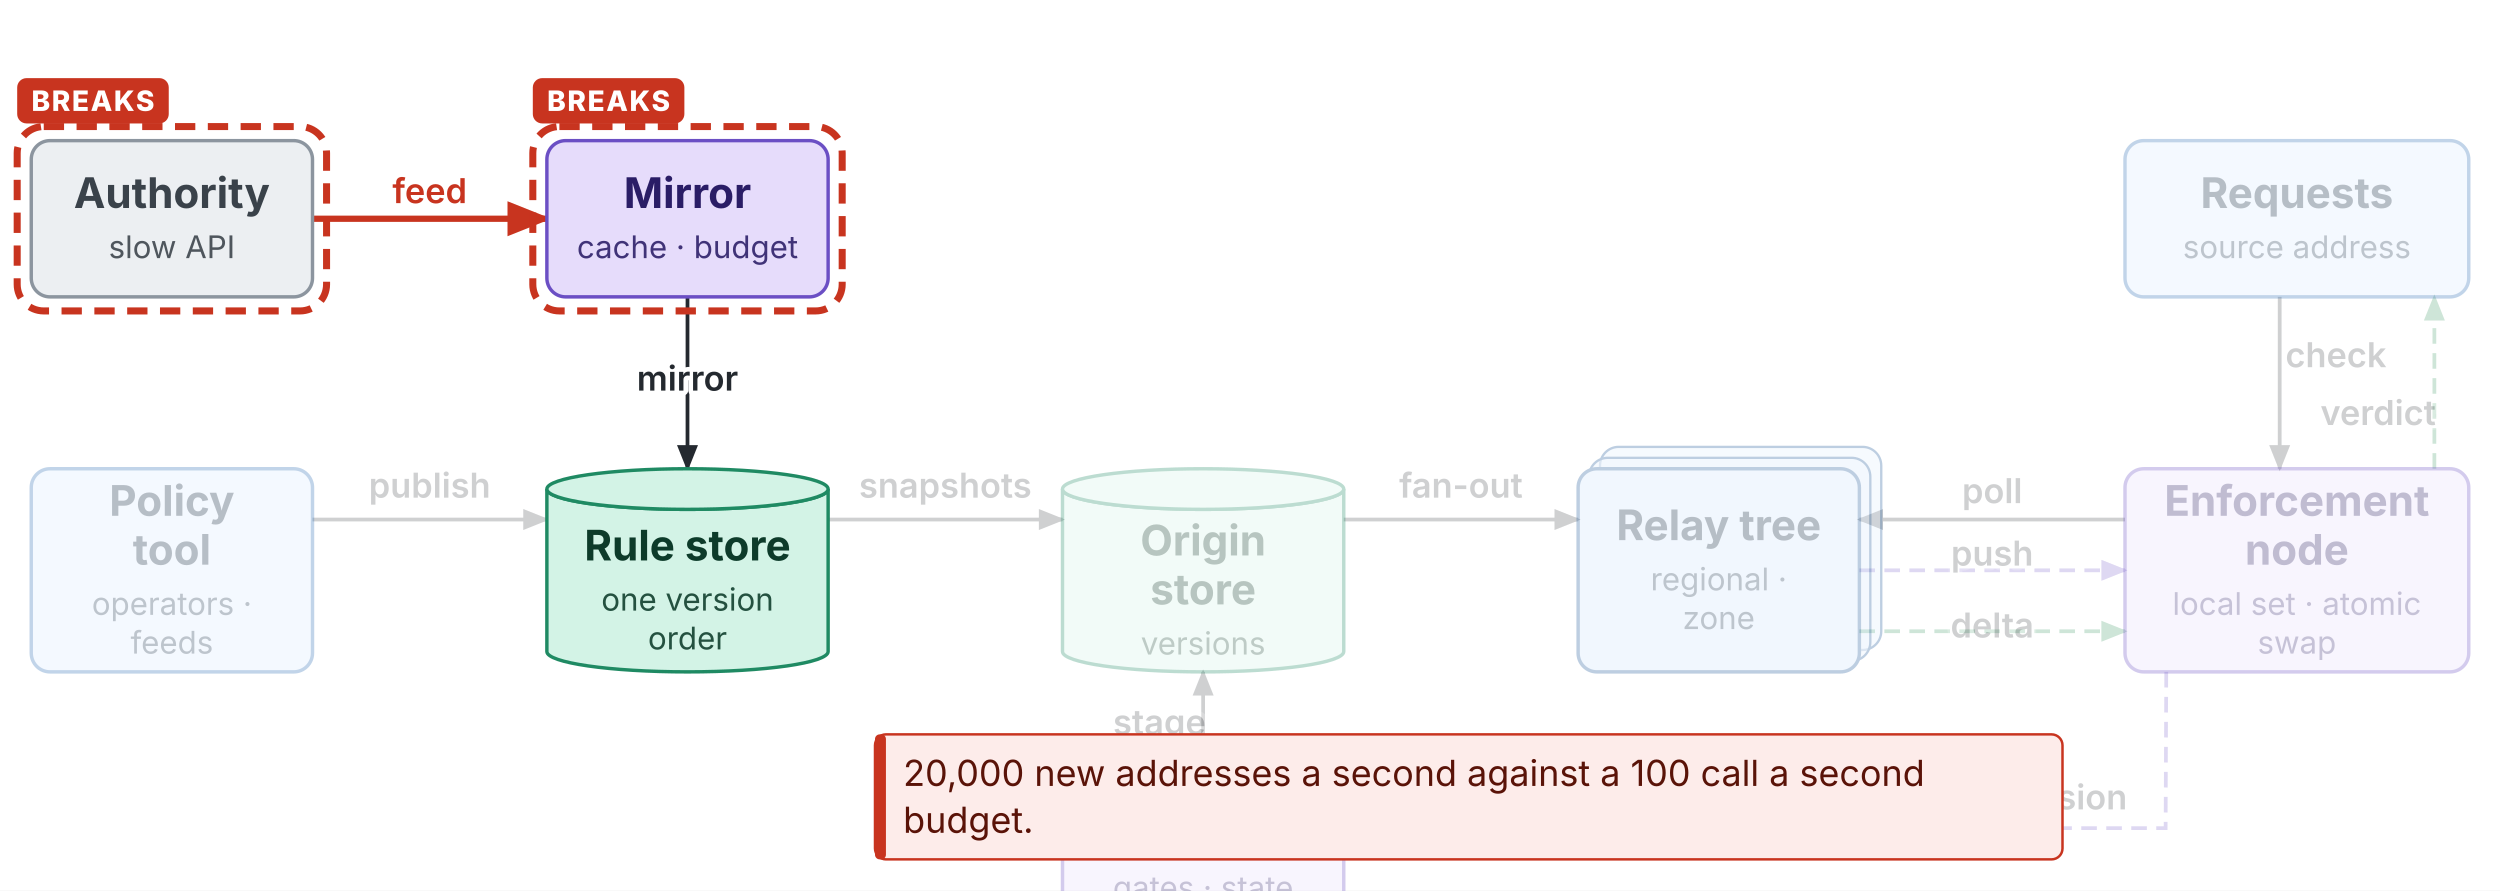
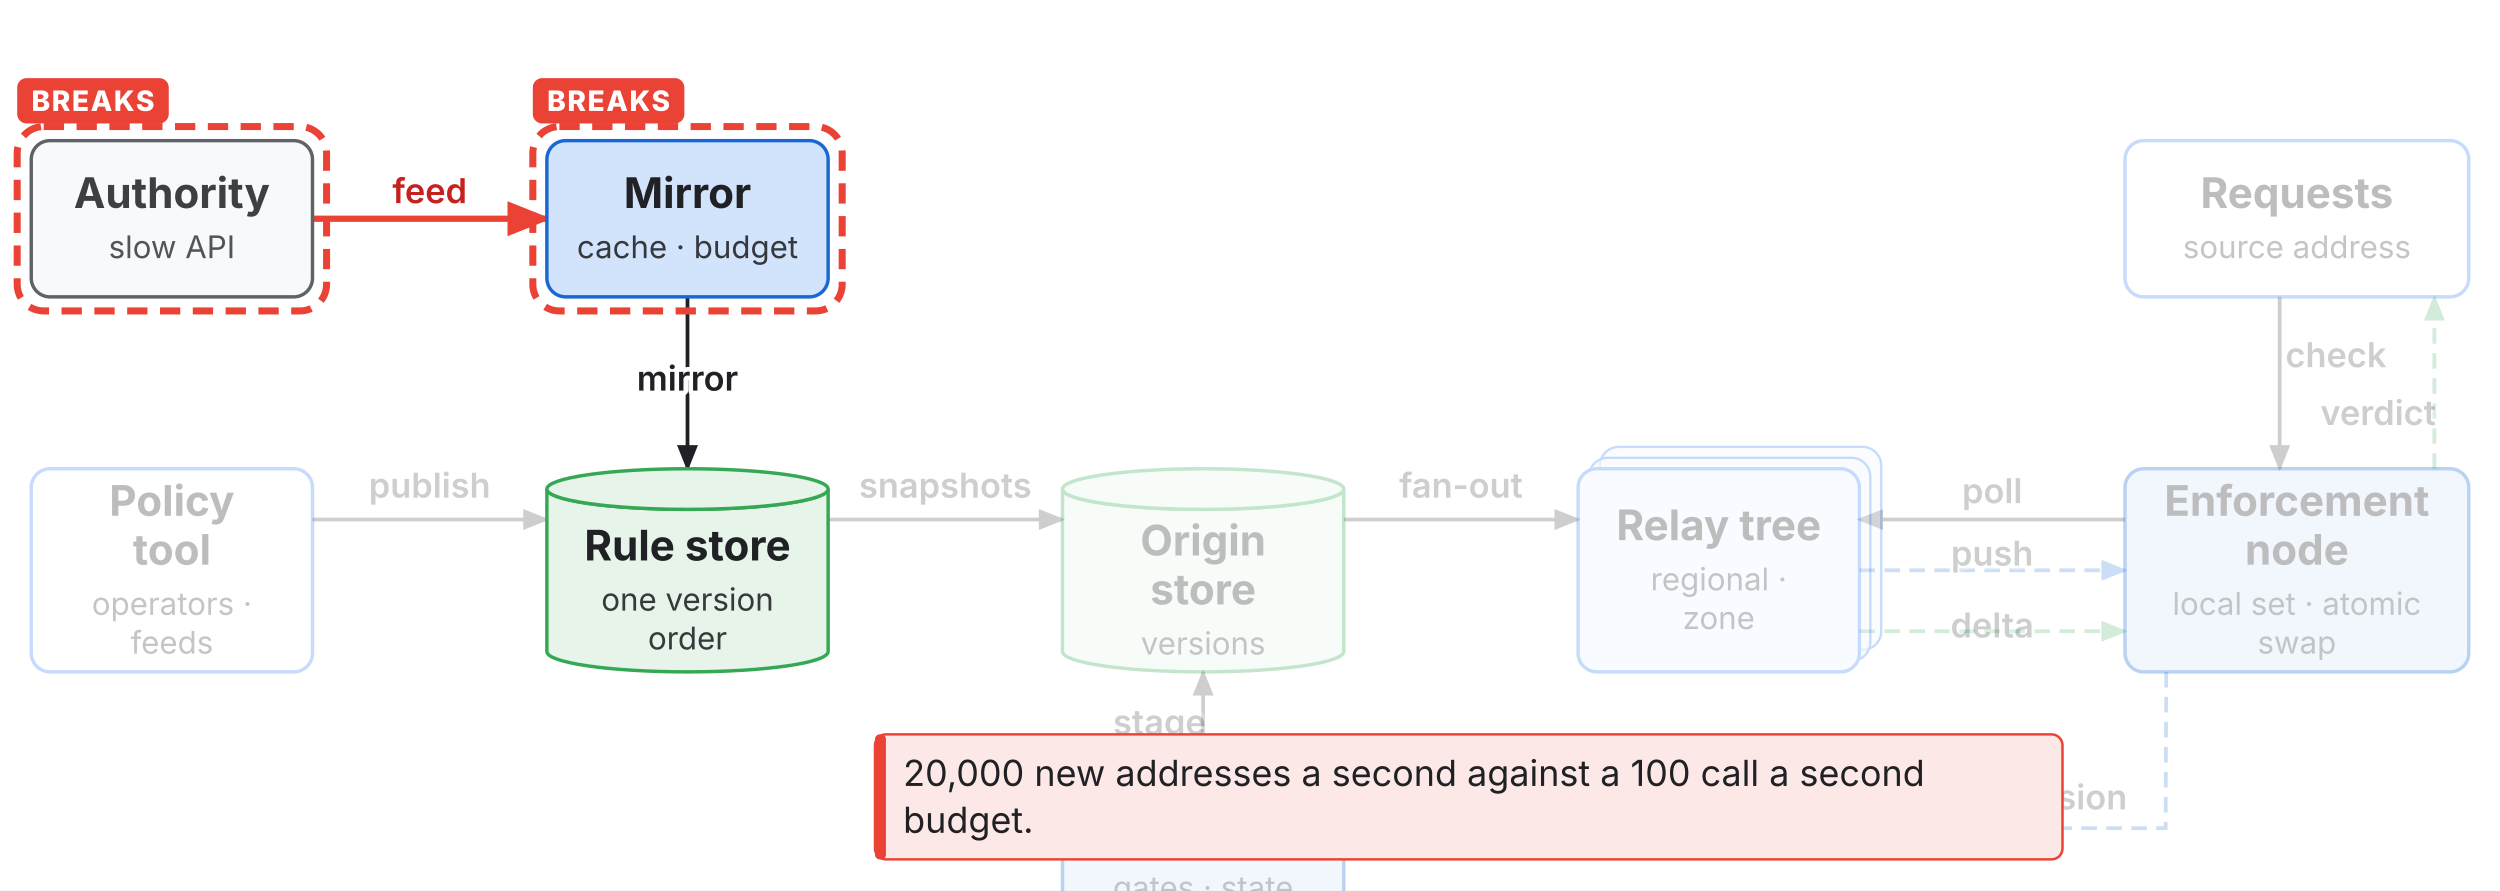
<svg xmlns="http://www.w3.org/2000/svg" class="base" viewBox="0 0 1600 570" width="1600" height="570">
  <defs>
-     <marker id="bs-1f8a4c" viewBox="0 0 10 10" refX="9" refY="5" markerWidth="7" markerHeight="7" orient="auto">
-       <path d="M0,1 L10,5 L0,9 z" fill="#1f8a4c" />
+     <marker id="bs-1967d2" viewBox="0 0 10 10" refX="9" refY="5" markerWidth="7" markerHeight="7" orient="auto">
+       <path d="M0,1 L10,5 L0,9 z" fill="#1967d2" />
    </marker>
-     <marker id="bs-s-1f8a4c" viewBox="0 0 10 10" refX="1" refY="5" markerWidth="7" markerHeight="7" orient="auto">
-       <path d="M10,1 L0,5 L10,9 z" fill="#1f8a4c" />
+     <marker id="bs-s-1967d2" viewBox="0 0 10 10" refX="1" refY="5" markerWidth="7" markerHeight="7" orient="auto">
+       <path d="M10,1 L0,5 L10,9 z" fill="#1967d2" />
    </marker>
-     <marker id="bs-24292f" viewBox="0 0 10 10" refX="9" refY="5" markerWidth="7" markerHeight="7" orient="auto">
-       <path d="M0,1 L10,5 L0,9 z" fill="#24292f" />
+     <marker id="bs-202124" viewBox="0 0 10 10" refX="9" refY="5" markerWidth="7" markerHeight="7" orient="auto">
+       <path d="M0,1 L10,5 L0,9 z" fill="#202124" />
    </marker>
-     <marker id="bs-s-24292f" viewBox="0 0 10 10" refX="1" refY="5" markerWidth="7" markerHeight="7" orient="auto">
-       <path d="M10,1 L0,5 L10,9 z" fill="#24292f" />
+     <marker id="bs-s-202124" viewBox="0 0 10 10" refX="1" refY="5" markerWidth="7" markerHeight="7" orient="auto">
+       <path d="M10,1 L0,5 L10,9 z" fill="#202124" />
    </marker>
-     <marker id="bs-6b4fc4" viewBox="0 0 10 10" refX="9" refY="5" markerWidth="7" markerHeight="7" orient="auto">
-       <path d="M0,1 L10,5 L0,9 z" fill="#6b4fc4" />
+     <marker id="bs-34a853" viewBox="0 0 10 10" refX="9" refY="5" markerWidth="7" markerHeight="7" orient="auto">
+       <path d="M0,1 L10,5 L0,9 z" fill="#34a853" />
    </marker>
-     <marker id="bs-s-6b4fc4" viewBox="0 0 10 10" refX="1" refY="5" markerWidth="7" markerHeight="7" orient="auto">
-       <path d="M10,1 L0,5 L10,9 z" fill="#6b4fc4" />
+     <marker id="bs-s-34a853" viewBox="0 0 10 10" refX="1" refY="5" markerWidth="7" markerHeight="7" orient="auto">
+       <path d="M10,1 L0,5 L10,9 z" fill="#34a853" />
    </marker>
-     <marker id="bs-c8341f" viewBox="0 0 10 10" refX="9" refY="5" markerWidth="7" markerHeight="7" orient="auto">
-       <path d="M0,1 L10,5 L0,9 z" fill="#c8341f" />
+     <marker id="bs-ea4335" viewBox="0 0 10 10" refX="9" refY="5" markerWidth="7" markerHeight="7" orient="auto">
+       <path d="M0,1 L10,5 L0,9 z" fill="#ea4335" />
    </marker>
-     <marker id="bs-s-c8341f" viewBox="0 0 10 10" refX="1" refY="5" markerWidth="7" markerHeight="7" orient="auto">
-       <path d="M10,1 L0,5 L10,9 z" fill="#c8341f" />
+     <marker id="bs-s-ea4335" viewBox="0 0 10 10" refX="1" refY="5" markerWidth="7" markerHeight="7" orient="auto">
+       <path d="M10,1 L0,5 L10,9 z" fill="#ea4335" />
    </marker>
  </defs>
  <rect width="1600" height="570" fill="#ffffff" />
-   <path d="M200.0,332.5 L350.0,332.5" fill="none" stroke="#24292f" stroke-width="2.4" marker-end="url(#bs-24292f)" opacity="0.22" />
-   <path d="M530.0,332.5 L680.0,332.5" fill="none" stroke="#24292f" stroke-width="2.4" marker-end="url(#bs-24292f)" opacity="0.22" />
-   <path d="M860.0,332.5 L1010.0,332.5" fill="none" stroke="#24292f" stroke-width="2.4" marker-end="url(#bs-24292f)" opacity="0.22" />
-   <path d="M1360.0,332.5 L1190.0,332.5" fill="none" stroke="#24292f" stroke-width="2.4" marker-end="url(#bs-24292f)" opacity="0.22" />
-   <path d="M1190.0,365.0 L1360.0,365.0" fill="none" stroke="#6b4fc4" stroke-width="2.4" stroke-dasharray="10 6" marker-end="url(#bs-6b4fc4)" opacity="0.22" />
-   <path d="M1190.0,404.0 L1360.0,404.0" fill="none" stroke="#1f8a4c" stroke-width="2.4" stroke-dasharray="10 6" marker-end="url(#bs-1f8a4c)" opacity="0.22" />
-   <path d="M1459.0,190.0 L1459.0,300.0" fill="none" stroke="#24292f" stroke-width="2.4" marker-end="url(#bs-24292f)" opacity="0.22" />
-   <path d="M1558.0,300.0 L1558.0,190.0" fill="none" stroke="#1f8a4c" stroke-width="2.4" stroke-dasharray="10 6" marker-end="url(#bs-1f8a4c)" opacity="0.22" />
-   <path d="M1386.4,430.0 L1386.0,530.0 L860.0,530.0" fill="none" stroke="#6b4fc4" stroke-width="2.4" stroke-dasharray="10 6" marker-end="url(#bs-6b4fc4)" opacity="0.22" />
-   <path d="M770.0,500.0 L770.0,430.0" fill="none" stroke="#24292f" stroke-width="2.4" marker-end="url(#bs-24292f)" opacity="0.22" />
-   <path d="M200.0,140.0 L350.0,140.0" fill="none" stroke="#c8341f" stroke-width="4" marker-end="url(#bs-c8341f)" />
-   <path d="M440.0,190.0 L440.0,300.0" fill="none" stroke="#24292f" stroke-width="2.4" marker-end="url(#bs-24292f)" />
-   <g opacity="0.3">
-     <rect x="20" y="300" width="180" height="130" rx="12" fill="#dbeafe" stroke="#2f6fb5" stroke-width="2.2" />
-     <text x="110.0" y="330.1" text-anchor="middle" font-family="Inter, Helvetica, Arial, sans-serif" font-size="27" font-weight="700" fill="#0b2540">Policy</text>
-     <text x="110.0" y="361.4" text-anchor="middle" font-family="Inter, Helvetica, Arial, sans-serif" font-size="27" font-weight="700" fill="#0b2540">tool</text>
-     <text x="110.0" y="393.5" text-anchor="middle" font-family="Inter, Helvetica, Arial, sans-serif" font-size="20.0" fill="#0b2540" fill-opacity="0.88">operators ·</text>
-     <text x="110.0" y="418.3" text-anchor="middle" font-family="Inter, Helvetica, Arial, sans-serif" font-size="20.0" fill="#0b2540" fill-opacity="0.88">feeds</text>
+   <path data-k="e:p-r" d="M200.0,332.5 L350.0,332.5" fill="none" stroke="#202124" stroke-width="2.4" marker-end="url(#bs-202124)" opacity="0.22" />
+   <path data-k="e:r-o" d="M530.0,332.5 L680.0,332.5" fill="none" stroke="#202124" stroke-width="2.4" marker-end="url(#bs-202124)" opacity="0.22" />
+   <path data-k="e:o-rel" d="M860.0,332.5 L1010.0,332.5" fill="none" stroke="#202124" stroke-width="2.4" marker-end="url(#bs-202124)" opacity="0.22" />
+   <path data-k="e:poll" d="M1360.0,332.5 L1190.0,332.5" fill="none" stroke="#202124" stroke-width="2.4" marker-end="url(#bs-202124)" opacity="0.22" />
+   <path data-k="e:push" d="M1190.0,365.0 L1360.0,365.0" fill="none" stroke="#1967d2" stroke-width="2.4" stroke-dasharray="10 6" marker-end="url(#bs-1967d2)" opacity="0.22" />
+   <path data-k="e:delta" d="M1190.0,404.0 L1360.0,404.0" fill="none" stroke="#34a853" stroke-width="2.4" stroke-dasharray="10 6" marker-end="url(#bs-34a853)" opacity="0.22" />
+   <path data-k="e:rq" d="M1459.0,190.0 L1459.0,300.0" fill="none" stroke="#202124" stroke-width="2.4" marker-end="url(#bs-202124)" opacity="0.22" />
+   <path data-k="e:rs" d="M1558.0,300.0 L1558.0,190.0" fill="none" stroke="#34a853" stroke-width="2.4" stroke-dasharray="10 6" marker-end="url(#bs-34a853)" opacity="0.22" />
+   <path data-k="e:n-c" d="M1386.4,430.0 L1386.0,530.0 L860.0,530.0" fill="none" stroke="#1967d2" stroke-width="2.4" stroke-dasharray="10 6" marker-end="url(#bs-1967d2)" opacity="0.22" />
+   <path data-k="e:c-o" d="M770.0,500.0 L770.0,430.0" fill="none" stroke="#202124" stroke-width="2.4" marker-end="url(#bs-202124)" opacity="0.22" />
+   <path data-k="e:a-ad" d="M200.0,140.0 L350.0,140.0" fill="none" stroke="#ea4335" stroke-width="4" marker-end="url(#bs-ea4335)" />
+   <path data-k="e:ad-r" d="M440.0,190.0 L440.0,300.0" fill="none" stroke="#202124" stroke-width="2.4" marker-end="url(#bs-202124)" />
+   <g data-k="n:policy">
+     <g opacity="0.3">
+       <rect x="20" y="300" width="180" height="130" rx="12" fill="#ffffff" stroke="#4285f4" stroke-width="2.2" />
+       <text x="110.0" y="330.1" text-anchor="middle" font-family="Inter, Roboto, sans-serif" font-size="27" font-weight="700" fill="#202124">Policy</text>
+       <text x="110.0" y="361.4" text-anchor="middle" font-family="Inter, Roboto, sans-serif" font-size="27" font-weight="700" fill="#202124">tool</text>
+       <text x="110.0" y="393.5" text-anchor="middle" font-family="Inter, Roboto, sans-serif" font-size="20.0" fill="#202124" fill-opacity="0.88">operators ·</text>
+       <text x="110.0" y="418.3" text-anchor="middle" font-family="Inter, Roboto, sans-serif" font-size="20.0" fill="#202124" fill-opacity="0.88">feeds</text>
+     </g>
  </g>
-   <path d="M350,313 a90.0,13 0 0,0 180,0 v104 a90.0,13 0 0,1 -180,0 z" fill="#d3f3e6" stroke="#1f8a63" stroke-width="2.2" />
-   <ellipse cx="440.0" cy="313" rx="90.0" ry="13" fill="#d3f3e6" stroke="#1f8a63" stroke-width="2.2" />
-   <text x="440.0" y="358.7" text-anchor="middle" font-family="Inter, Helvetica, Arial, sans-serif" font-size="27" font-weight="700" fill="#0d3b2a">Rule store</text>
-   <text x="440.0" y="390.8" text-anchor="middle" font-family="Inter, Helvetica, Arial, sans-serif" font-size="20.0" fill="#0d3b2a" fill-opacity="0.88">one version</text>
-   <text x="440.0" y="415.6" text-anchor="middle" font-family="Inter, Helvetica, Arial, sans-serif" font-size="20.0" fill="#0d3b2a" fill-opacity="0.88">order</text>
-   <g opacity="0.3">
-     <path d="M680,313 a90.0,13 0 0,0 180,0 v104 a90.0,13 0 0,1 -180,0 z" fill="#d3f3e6" stroke="#1f8a63" stroke-width="2.2" />
-     <ellipse cx="770.0" cy="313" rx="90.0" ry="13" fill="#d3f3e6" stroke="#1f8a63" stroke-width="2.2" />
-     <text x="770.0" y="355.5" text-anchor="middle" font-family="Inter, Helvetica, Arial, sans-serif" font-size="27" font-weight="700" fill="#0d3b2a">Origin</text>
-     <text x="770.0" y="386.8" text-anchor="middle" font-family="Inter, Helvetica, Arial, sans-serif" font-size="27" font-weight="700" fill="#0d3b2a">store</text>
-     <text x="770.0" y="418.9" text-anchor="middle" font-family="Inter, Helvetica, Arial, sans-serif" font-size="20.0" fill="#0d3b2a" fill-opacity="0.88">versions</text>
+   <g data-k="n:rules">
+     <path d="M350,313 a90.0,13 0 0,0 180,0 v104 a90.0,13 0 0,1 -180,0 z" fill="#e6f4ea" stroke="#34a853" stroke-width="2.2" />
+     <ellipse cx="440.0" cy="313" rx="90.0" ry="13" fill="#e6f4ea" stroke="#34a853" stroke-width="2.2" />
+     <text x="440.0" y="358.7" text-anchor="middle" font-family="Inter, Roboto, sans-serif" font-size="27" font-weight="700" fill="#202124">Rule store</text>
+     <text x="440.0" y="390.8" text-anchor="middle" font-family="Inter, Roboto, sans-serif" font-size="20.0" fill="#202124" fill-opacity="0.88">one version</text>
+     <text x="440.0" y="415.6" text-anchor="middle" font-family="Inter, Roboto, sans-serif" font-size="20.0" fill="#202124" fill-opacity="0.88">order</text>
  </g>
-   <g opacity="0.3">
-     <rect x="1024" y="286" width="180" height="130" rx="12" fill="#cfe3fb" fill-opacity="0.6" stroke="#215a9a" stroke-width="1.5" />
-     <rect x="1017" y="293" width="180" height="130" rx="12" fill="#cfe3fb" fill-opacity="0.6" stroke="#215a9a" stroke-width="1.5" />
-     <rect x="1010" y="300" width="180" height="130" rx="12" fill="#cfe3fb" stroke="#215a9a" stroke-width="2.2" />
-     <text x="1100.0" y="345.7" text-anchor="middle" font-family="Inter, Helvetica, Arial, sans-serif" font-size="27" font-weight="700" fill="#0b2540">Relay tree</text>
-     <text x="1100.0" y="377.8" text-anchor="middle" font-family="Inter, Helvetica, Arial, sans-serif" font-size="20.0" fill="#0b2540" fill-opacity="0.88">regional ·</text>
-     <text x="1100.0" y="402.6" text-anchor="middle" font-family="Inter, Helvetica, Arial, sans-serif" font-size="20.0" fill="#0b2540" fill-opacity="0.88">zone</text>
+   <g data-k="n:origin">
+     <g opacity="0.3">
+       <path d="M680,313 a90.0,13 0 0,0 180,0 v104 a90.0,13 0 0,1 -180,0 z" fill="#e6f4ea" stroke="#34a853" stroke-width="2.2" />
+       <ellipse cx="770.0" cy="313" rx="90.0" ry="13" fill="#e6f4ea" stroke="#34a853" stroke-width="2.2" />
+       <text x="770.0" y="355.5" text-anchor="middle" font-family="Inter, Roboto, sans-serif" font-size="27" font-weight="700" fill="#202124">Origin</text>
+       <text x="770.0" y="386.8" text-anchor="middle" font-family="Inter, Roboto, sans-serif" font-size="27" font-weight="700" fill="#202124">store</text>
+       <text x="770.0" y="418.9" text-anchor="middle" font-family="Inter, Roboto, sans-serif" font-size="20.0" fill="#202124" fill-opacity="0.88">versions</text>
+     </g>
  </g>
-   <g opacity="0.3">
-     <rect x="1360" y="300" width="220" height="130" rx="12" fill="#e6dcfb" stroke="#6b4fc4" stroke-width="2.2" />
-     <text x="1470.0" y="330.1" text-anchor="middle" font-family="Inter, Helvetica, Arial, sans-serif" font-size="27" font-weight="700" fill="#2a1d66">Enforcement</text>
-     <text x="1470.0" y="361.4" text-anchor="middle" font-family="Inter, Helvetica, Arial, sans-serif" font-size="27" font-weight="700" fill="#2a1d66">node</text>
-     <text x="1470.0" y="393.5" text-anchor="middle" font-family="Inter, Helvetica, Arial, sans-serif" font-size="20.0" fill="#2a1d66" fill-opacity="0.88">local set · atomic</text>
-     <text x="1470.0" y="418.3" text-anchor="middle" font-family="Inter, Helvetica, Arial, sans-serif" font-size="20.0" fill="#2a1d66" fill-opacity="0.88">swap</text>
+   <g data-k="n:relay">
+     <g opacity="0.3">
+       <rect x="1024" y="286" width="180" height="130" rx="12" fill="#e8f0fe" fill-opacity="0.6" stroke="#4285f4" stroke-width="1.5" />
+       <rect x="1017" y="293" width="180" height="130" rx="12" fill="#e8f0fe" fill-opacity="0.6" stroke="#4285f4" stroke-width="1.5" />
+       <rect x="1010" y="300" width="180" height="130" rx="12" fill="#e8f0fe" stroke="#4285f4" stroke-width="2.2" />
+       <text x="1100.0" y="345.7" text-anchor="middle" font-family="Inter, Roboto, sans-serif" font-size="27" font-weight="700" fill="#202124">Relay tree</text>
+       <text x="1100.0" y="377.8" text-anchor="middle" font-family="Inter, Roboto, sans-serif" font-size="20.0" fill="#202124" fill-opacity="0.88">regional ·</text>
+       <text x="1100.0" y="402.6" text-anchor="middle" font-family="Inter, Roboto, sans-serif" font-size="20.0" fill="#202124" fill-opacity="0.88">zone</text>
+     </g>
  </g>
-   <g opacity="0.3">
-     <rect x="1360" y="90" width="220" height="100" rx="12" fill="#dbeafe" stroke="#2f6fb5" stroke-width="2.2" />
-     <text x="1470.0" y="133.1" text-anchor="middle" font-family="Inter, Helvetica, Arial, sans-serif" font-size="27" font-weight="700" fill="#0b2540">Requests</text>
-     <text x="1470.0" y="165.2" text-anchor="middle" font-family="Inter, Helvetica, Arial, sans-serif" font-size="20.0" fill="#0b2540" fill-opacity="0.88">source address</text>
+   <g data-k="n:node">
+     <g opacity="0.3">
+       <rect x="1360" y="300" width="220" height="130" rx="12" fill="#d2e3fc" stroke="#1967d2" stroke-width="2.2" />
+       <text x="1470.0" y="330.1" text-anchor="middle" font-family="Inter, Roboto, sans-serif" font-size="27" font-weight="700" fill="#202124">Enforcement</text>
+       <text x="1470.0" y="361.4" text-anchor="middle" font-family="Inter, Roboto, sans-serif" font-size="27" font-weight="700" fill="#202124">node</text>
+       <text x="1470.0" y="393.5" text-anchor="middle" font-family="Inter, Roboto, sans-serif" font-size="20.0" fill="#202124" fill-opacity="0.88">local set · atomic</text>
+       <text x="1470.0" y="418.3" text-anchor="middle" font-family="Inter, Roboto, sans-serif" font-size="20.0" fill="#202124" fill-opacity="0.88">swap</text>
+     </g>
  </g>
-   <g opacity="0.3">
-     <rect x="680" y="500" width="180" height="100" rx="12" fill="#e6dcfb" stroke="#6b4fc4" stroke-width="2.2" />
-     <text x="770.0" y="543.1" text-anchor="middle" font-family="Inter, Helvetica, Arial, sans-serif" font-size="27" font-weight="700" fill="#2a1d66">Controller</text>
-     <text x="770.0" y="575.2" text-anchor="middle" font-family="Inter, Helvetica, Arial, sans-serif" font-size="20.0" fill="#2a1d66" fill-opacity="0.88">gates · state</text>
+   <g data-k="n:req">
+     <g opacity="0.3">
+       <rect x="1360" y="90" width="220" height="100" rx="12" fill="#ffffff" stroke="#4285f4" stroke-width="2.2" />
+       <text x="1470.0" y="133.1" text-anchor="middle" font-family="Inter, Roboto, sans-serif" font-size="27" font-weight="700" fill="#202124">Requests</text>
+       <text x="1470.0" y="165.2" text-anchor="middle" font-family="Inter, Roboto, sans-serif" font-size="20.0" fill="#202124" fill-opacity="0.88">source address</text>
+     </g>
  </g>
-   <rect x="20" y="90" width="180" height="100" rx="12" fill="#eceff2" stroke="#8c959f" stroke-width="2.2" />
-   <text x="110.0" y="133.1" text-anchor="middle" font-family="Inter, Helvetica, Arial, sans-serif" font-size="27" font-weight="700" fill="#3a424a">Authority</text>
-   <text x="110.0" y="165.2" text-anchor="middle" font-family="Inter, Helvetica, Arial, sans-serif" font-size="20.0" fill="#3a424a" fill-opacity="0.88">slow API</text>
-   <rect x="350" y="90" width="180" height="100" rx="12" fill="#e6dcfb" stroke="#6b4fc4" stroke-width="2.2" />
-   <text x="440.0" y="133.1" text-anchor="middle" font-family="Inter, Helvetica, Arial, sans-serif" font-size="27" font-weight="700" fill="#2a1d66">Mirror</text>
-   <text x="440.0" y="165.2" text-anchor="middle" font-family="Inter, Helvetica, Arial, sans-serif" font-size="20.0" fill="#2a1d66" fill-opacity="0.88">cache · budget</text>
-   <text x="275.0" y="318.5" text-anchor="middle" font-family="Inter, Helvetica, Arial, sans-serif" font-size="22" font-weight="600" fill="#24292f" paint-order="stroke" stroke="#ffffff" stroke-width="6" stroke-linejoin="round" opacity="0.22">publish</text>
-   <text x="605.0" y="318.5" text-anchor="middle" font-family="Inter, Helvetica, Arial, sans-serif" font-size="22" font-weight="600" fill="#24292f" paint-order="stroke" stroke="#ffffff" stroke-width="6" stroke-linejoin="round" opacity="0.22">snapshots</text>
-   <text x="935.0" y="318.5" text-anchor="middle" font-family="Inter, Helvetica, Arial, sans-serif" font-size="22" font-weight="600" fill="#24292f" paint-order="stroke" stroke="#ffffff" stroke-width="6" stroke-linejoin="round" opacity="0.22">fan-out</text>
-   <text x="1275.0" y="322.0" text-anchor="middle" font-family="Inter, Helvetica, Arial, sans-serif" font-size="22" font-weight="600" fill="#24292f" paint-order="stroke" stroke="#ffffff" stroke-width="6" stroke-linejoin="round" opacity="0.22">poll</text>
-   <text x="1275.0" y="362.0" text-anchor="middle" font-family="Inter, Helvetica, Arial, sans-serif" font-size="22" font-weight="600" fill="#24292f" paint-order="stroke" stroke="#ffffff" stroke-width="6" stroke-linejoin="round" opacity="0.22">push</text>
-   <text x="1275.0" y="408.0" text-anchor="middle" font-family="Inter, Helvetica, Arial, sans-serif" font-size="22" font-weight="600" fill="#24292f" paint-order="stroke" stroke="#ffffff" stroke-width="6" stroke-linejoin="round" opacity="0.22">delta</text>
-   <text x="1495.0" y="235.0" text-anchor="middle" font-family="Inter, Helvetica, Arial, sans-serif" font-size="22" font-weight="600" fill="#24292f" paint-order="stroke" stroke="#ffffff" stroke-width="6" stroke-linejoin="round" opacity="0.22">check</text>
-   <text x="1522.0" y="272.0" text-anchor="middle" font-family="Inter, Helvetica, Arial, sans-serif" font-size="22" font-weight="600" fill="#24292f" paint-order="stroke" stroke="#ffffff" stroke-width="6" stroke-linejoin="round" opacity="0.22">verdict</text>
-   <text x="1280.0" y="518.0" text-anchor="middle" font-family="Inter, Helvetica, Arial, sans-serif" font-size="22" font-weight="600" fill="#24292f" paint-order="stroke" stroke="#ffffff" stroke-width="6" stroke-linejoin="round" opacity="0.22">applied version</text>
-   <text x="742.0" y="470.0" text-anchor="middle" font-family="Inter, Helvetica, Arial, sans-serif" font-size="22" font-weight="600" fill="#24292f" paint-order="stroke" stroke="#ffffff" stroke-width="6" stroke-linejoin="round" opacity="0.22">stage</text>
-   <text x="275.0" y="130.0" text-anchor="middle" font-family="Inter, Helvetica, Arial, sans-serif" font-size="22" font-weight="600" fill="#c8341f" paint-order="stroke" stroke="#ffffff" stroke-width="6" stroke-linejoin="round">feed</text>
-   <text x="440.0" y="250.0" text-anchor="middle" font-family="Inter, Helvetica, Arial, sans-serif" font-size="22" font-weight="600" fill="#24292f" paint-order="stroke" stroke="#ffffff" stroke-width="6" stroke-linejoin="round">mirror</text>
-   <rect x="11" y="81" width="198" height="118" rx="17" fill="none" stroke="#c8341f" stroke-width="4.5" stroke-dasharray="13 8" />
-   <rect x="11" y="50" width="97.0" height="29" rx="6" fill="#c8341f" />
-   <text x="59.5" y="71" text-anchor="middle" font-family="Inter, Helvetica, Arial, sans-serif" font-size="18" font-weight="800" letter-spacing="1" fill="#ffffff">BREAKS</text>
-   <rect x="341" y="81" width="198" height="118" rx="17" fill="none" stroke="#c8341f" stroke-width="4.5" stroke-dasharray="13 8" />
-   <rect x="341" y="50" width="97.0" height="29" rx="6" fill="#c8341f" />
-   <text x="389.5" y="71" text-anchor="middle" font-family="Inter, Helvetica, Arial, sans-serif" font-size="18" font-weight="800" letter-spacing="1" fill="#ffffff">BREAKS</text>
-   <rect x="560" y="470" width="760" height="80" rx="7" fill="#fdecea" stroke="#c8341f" stroke-width="1.6" />
-   <rect x="560" y="470" width="7" height="80" rx="3" fill="#c8341f" />
-   <text x="578" y="503" font-family="Inter, Helvetica, Arial, sans-serif" font-size="23" fill="#5a1308">20,000 new addresses a second against a 100 call a second</text>
-   <text x="578" y="533" font-family="Inter, Helvetica, Arial, sans-serif" font-size="23" fill="#5a1308">budget.</text>
+   <g data-k="n:ctrl">
+     <g opacity="0.3">
+       <rect x="680" y="500" width="180" height="100" rx="12" fill="#d2e3fc" stroke="#1967d2" stroke-width="2.2" />
+       <text x="770.0" y="543.1" text-anchor="middle" font-family="Inter, Roboto, sans-serif" font-size="27" font-weight="700" fill="#202124">Controller</text>
+       <text x="770.0" y="575.2" text-anchor="middle" font-family="Inter, Roboto, sans-serif" font-size="20.0" fill="#202124" fill-opacity="0.88">gates · state</text>
+     </g>
+   </g>
+   <g data-k="n:auth">
+     <rect x="20" y="90" width="180" height="100" rx="12" fill="#f8f9fa" stroke="#5f6368" stroke-width="2.2" />
+     <text x="110.0" y="133.1" text-anchor="middle" font-family="Inter, Roboto, sans-serif" font-size="27" font-weight="700" fill="#3c4043">Authority</text>
+     <text x="110.0" y="165.2" text-anchor="middle" font-family="Inter, Roboto, sans-serif" font-size="20.0" fill="#3c4043" fill-opacity="0.88">slow API</text>
+   </g>
+   <g data-k="n:adapter">
+     <rect x="350" y="90" width="180" height="100" rx="12" fill="#d2e3fc" stroke="#1967d2" stroke-width="2.2" />
+     <text x="440.0" y="133.1" text-anchor="middle" font-family="Inter, Roboto, sans-serif" font-size="27" font-weight="700" fill="#202124">Mirror</text>
+     <text x="440.0" y="165.2" text-anchor="middle" font-family="Inter, Roboto, sans-serif" font-size="20.0" fill="#202124" fill-opacity="0.88">cache · budget</text>
+   </g>
+   <text data-k="e:p-r" x="275.0" y="318.5" text-anchor="middle" font-family="Inter, Roboto, sans-serif" font-size="22" font-weight="600" fill="#202124" paint-order="stroke" stroke="#ffffff" stroke-width="6" stroke-linejoin="round" opacity="0.22">publish</text>
+   <text data-k="e:r-o" x="605.0" y="318.5" text-anchor="middle" font-family="Inter, Roboto, sans-serif" font-size="22" font-weight="600" fill="#202124" paint-order="stroke" stroke="#ffffff" stroke-width="6" stroke-linejoin="round" opacity="0.22">snapshots</text>
+   <text data-k="e:o-rel" x="935.0" y="318.5" text-anchor="middle" font-family="Inter, Roboto, sans-serif" font-size="22" font-weight="600" fill="#202124" paint-order="stroke" stroke="#ffffff" stroke-width="6" stroke-linejoin="round" opacity="0.22">fan-out</text>
+   <text data-k="e:poll" x="1275.0" y="322.0" text-anchor="middle" font-family="Inter, Roboto, sans-serif" font-size="22" font-weight="600" fill="#202124" paint-order="stroke" stroke="#ffffff" stroke-width="6" stroke-linejoin="round" opacity="0.22">poll</text>
+   <text data-k="e:push" x="1275.0" y="362.0" text-anchor="middle" font-family="Inter, Roboto, sans-serif" font-size="22" font-weight="600" fill="#202124" paint-order="stroke" stroke="#ffffff" stroke-width="6" stroke-linejoin="round" opacity="0.22">push</text>
+   <text data-k="e:delta" x="1275.0" y="408.0" text-anchor="middle" font-family="Inter, Roboto, sans-serif" font-size="22" font-weight="600" fill="#202124" paint-order="stroke" stroke="#ffffff" stroke-width="6" stroke-linejoin="round" opacity="0.22">delta</text>
+   <text data-k="e:rq" x="1495.0" y="235.0" text-anchor="middle" font-family="Inter, Roboto, sans-serif" font-size="22" font-weight="600" fill="#202124" paint-order="stroke" stroke="#ffffff" stroke-width="6" stroke-linejoin="round" opacity="0.22">check</text>
+   <text data-k="e:rs" x="1522.0" y="272.0" text-anchor="middle" font-family="Inter, Roboto, sans-serif" font-size="22" font-weight="600" fill="#202124" paint-order="stroke" stroke="#ffffff" stroke-width="6" stroke-linejoin="round" opacity="0.22">verdict</text>
+   <text data-k="e:n-c" x="1280.0" y="518.0" text-anchor="middle" font-family="Inter, Roboto, sans-serif" font-size="22" font-weight="600" fill="#202124" paint-order="stroke" stroke="#ffffff" stroke-width="6" stroke-linejoin="round" opacity="0.22">applied version</text>
+   <text data-k="e:c-o" x="742.0" y="470.0" text-anchor="middle" font-family="Inter, Roboto, sans-serif" font-size="22" font-weight="600" fill="#202124" paint-order="stroke" stroke="#ffffff" stroke-width="6" stroke-linejoin="round" opacity="0.22">stage</text>
+   <text data-k="e:a-ad" x="275.0" y="130.0" text-anchor="middle" font-family="Inter, Roboto, sans-serif" font-size="22" font-weight="600" fill="#C5221F" paint-order="stroke" stroke="#ffffff" stroke-width="6" stroke-linejoin="round">feed</text>
+   <text data-k="e:ad-r" x="440.0" y="250.0" text-anchor="middle" font-family="Inter, Roboto, sans-serif" font-size="22" font-weight="600" fill="#202124" paint-order="stroke" stroke="#ffffff" stroke-width="6" stroke-linejoin="round">mirror</text>
+   <g data-k="m:auth">
+     <rect x="11" y="81" width="198" height="118" rx="17" fill="none" stroke="#ea4335" stroke-width="4.5" stroke-dasharray="13 8" />
+     <rect x="11" y="50" width="97.0" height="29" rx="6" fill="#ea4335" />
+     <text x="59.5" y="71" text-anchor="middle" font-family="Inter, Roboto, sans-serif" font-size="18" font-weight="800" letter-spacing="1" fill="#ffffff">BREAKS</text>
+   </g>
+   <g data-k="m:adapter">
+     <rect x="341" y="81" width="198" height="118" rx="17" fill="none" stroke="#ea4335" stroke-width="4.5" stroke-dasharray="13 8" />
+     <rect x="341" y="50" width="97.0" height="29" rx="6" fill="#ea4335" />
+     <text x="389.5" y="71" text-anchor="middle" font-family="Inter, Roboto, sans-serif" font-size="18" font-weight="800" letter-spacing="1" fill="#ffffff">BREAKS</text>
+   </g>
+   <g data-k="note:0">
+     <rect x="560" y="470" width="760" height="80" rx="7" fill="#fce8e6" stroke="#ea4335" stroke-width="1.6" />
+     <rect x="560" y="470" width="7" height="80" rx="3" fill="#ea4335" />
+     <text x="578" y="503" font-family="Inter, Roboto, sans-serif" font-size="23" fill="#202124">20,000 new addresses a second against a 100 call a second</text>
+     <text x="578" y="533" font-family="Inter, Roboto, sans-serif" font-size="23" fill="#202124">budget.</text>
+   </g>
</svg>
